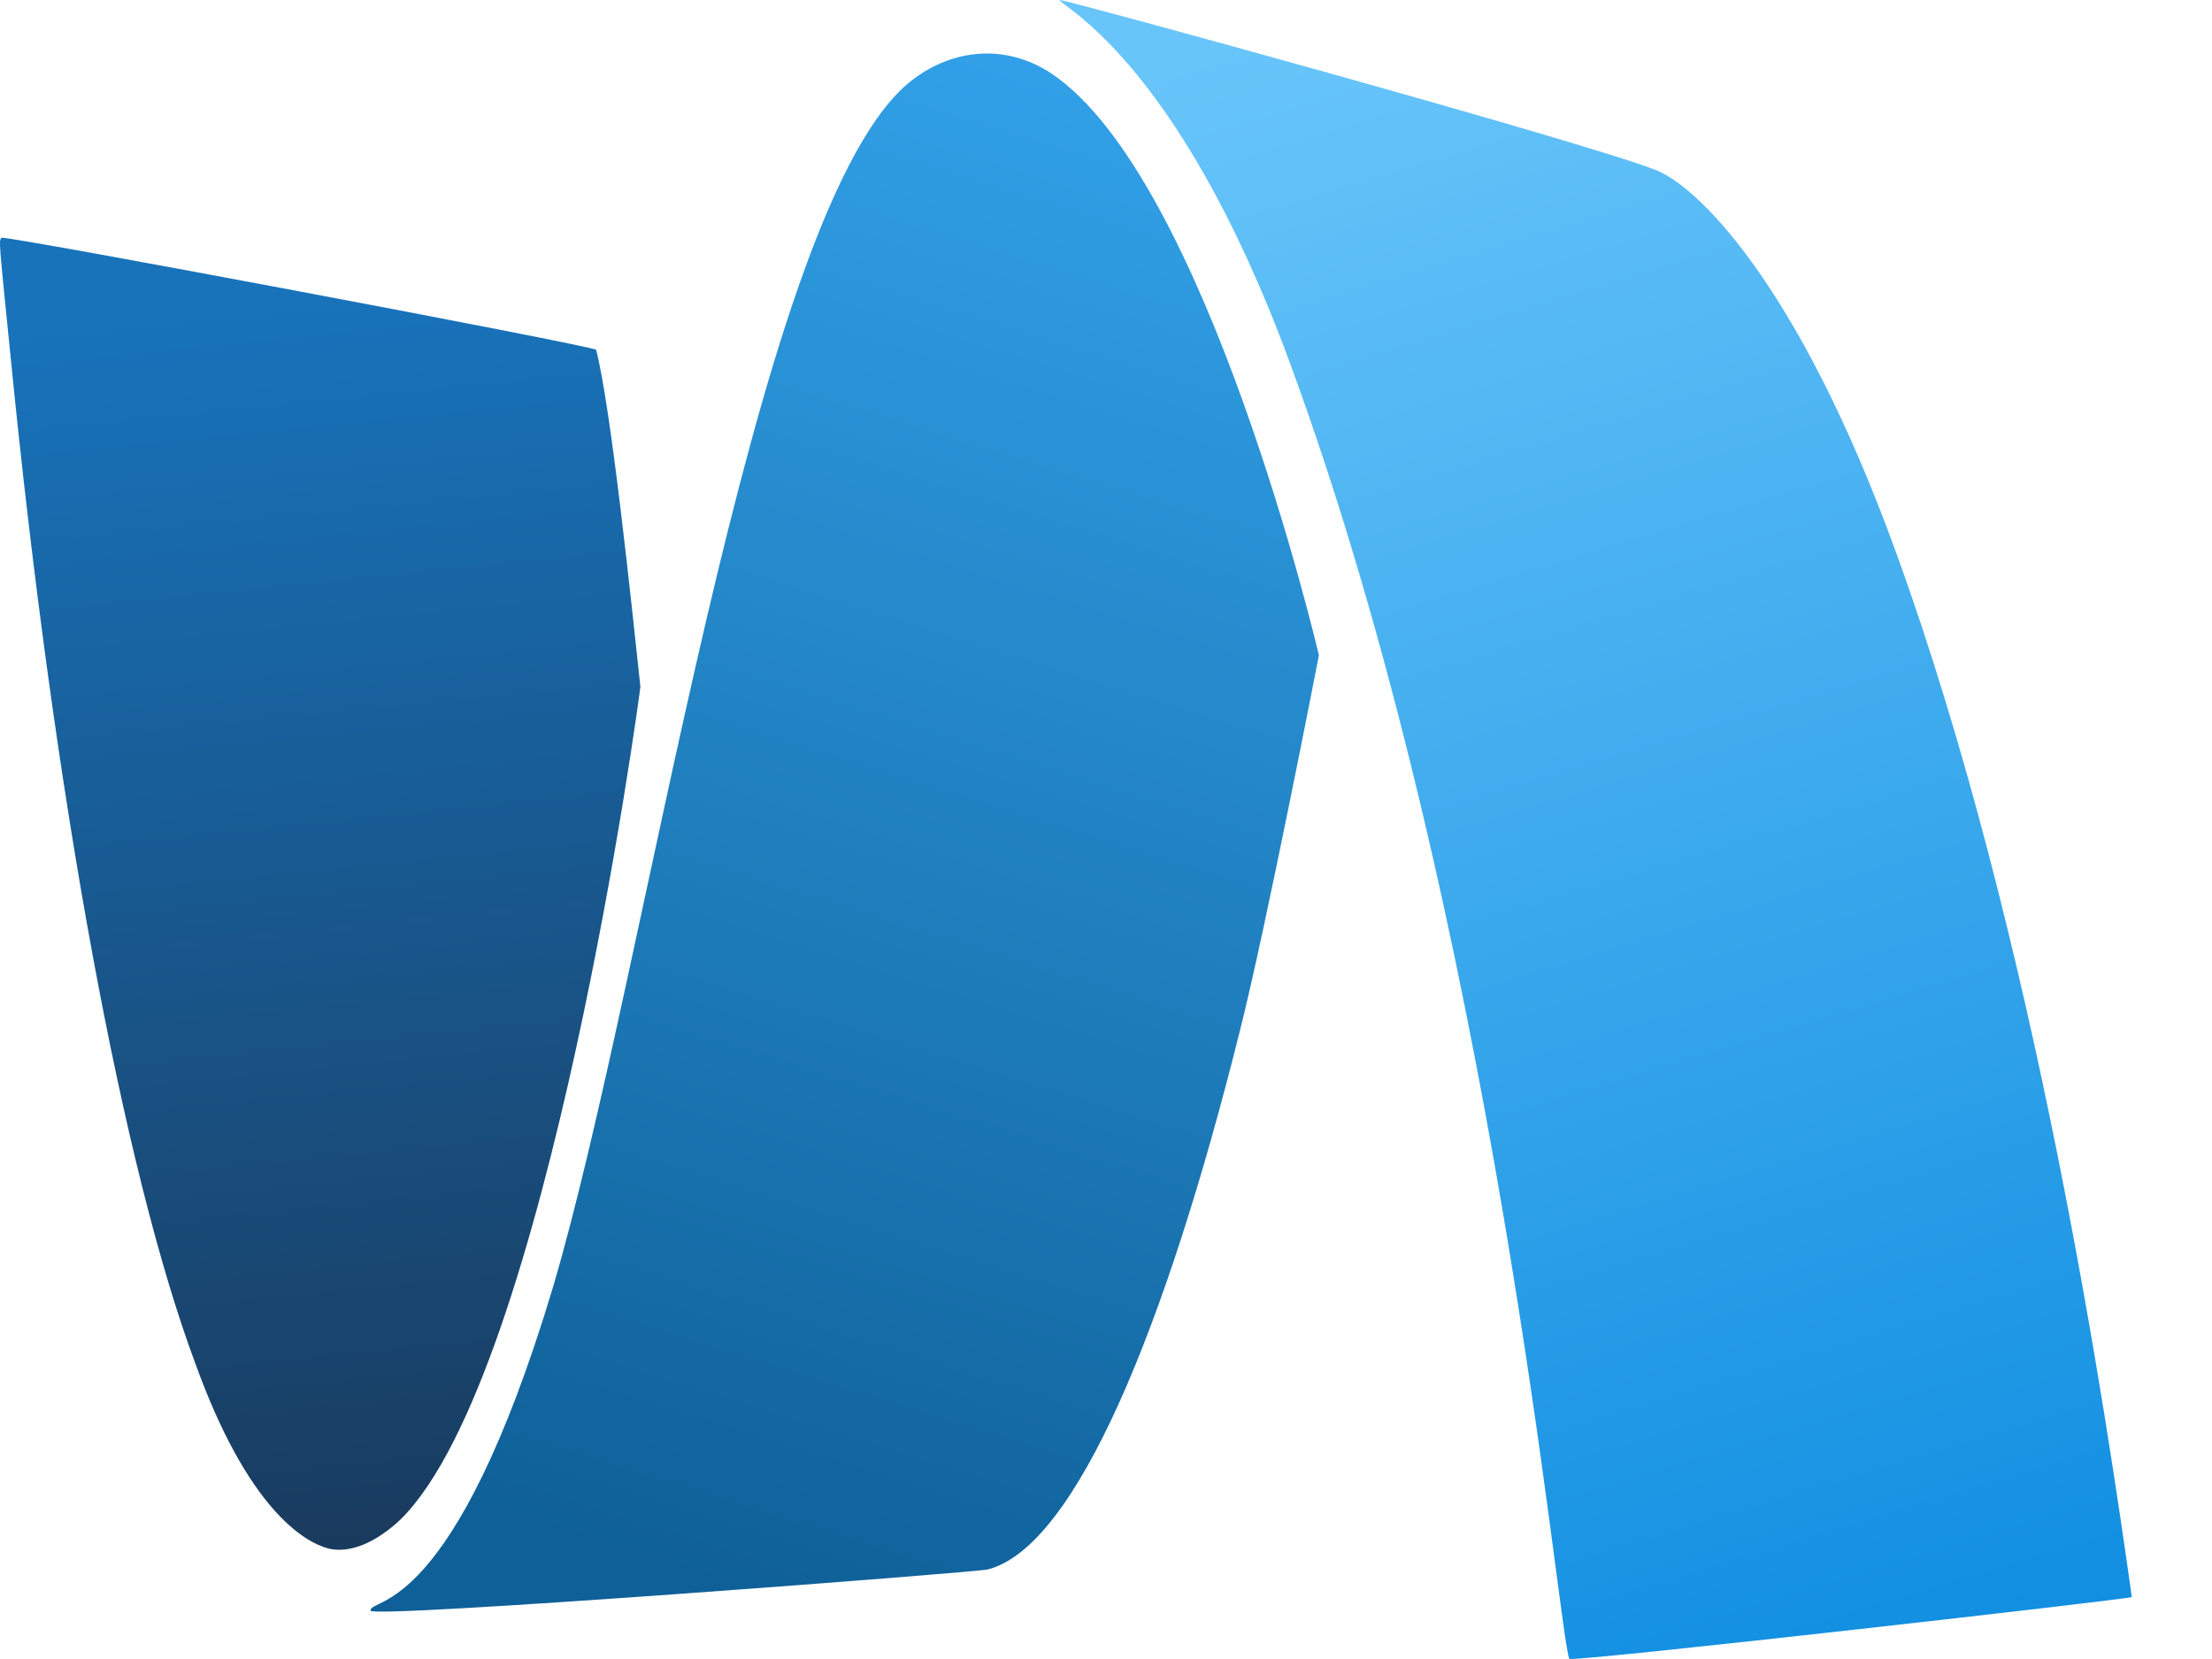
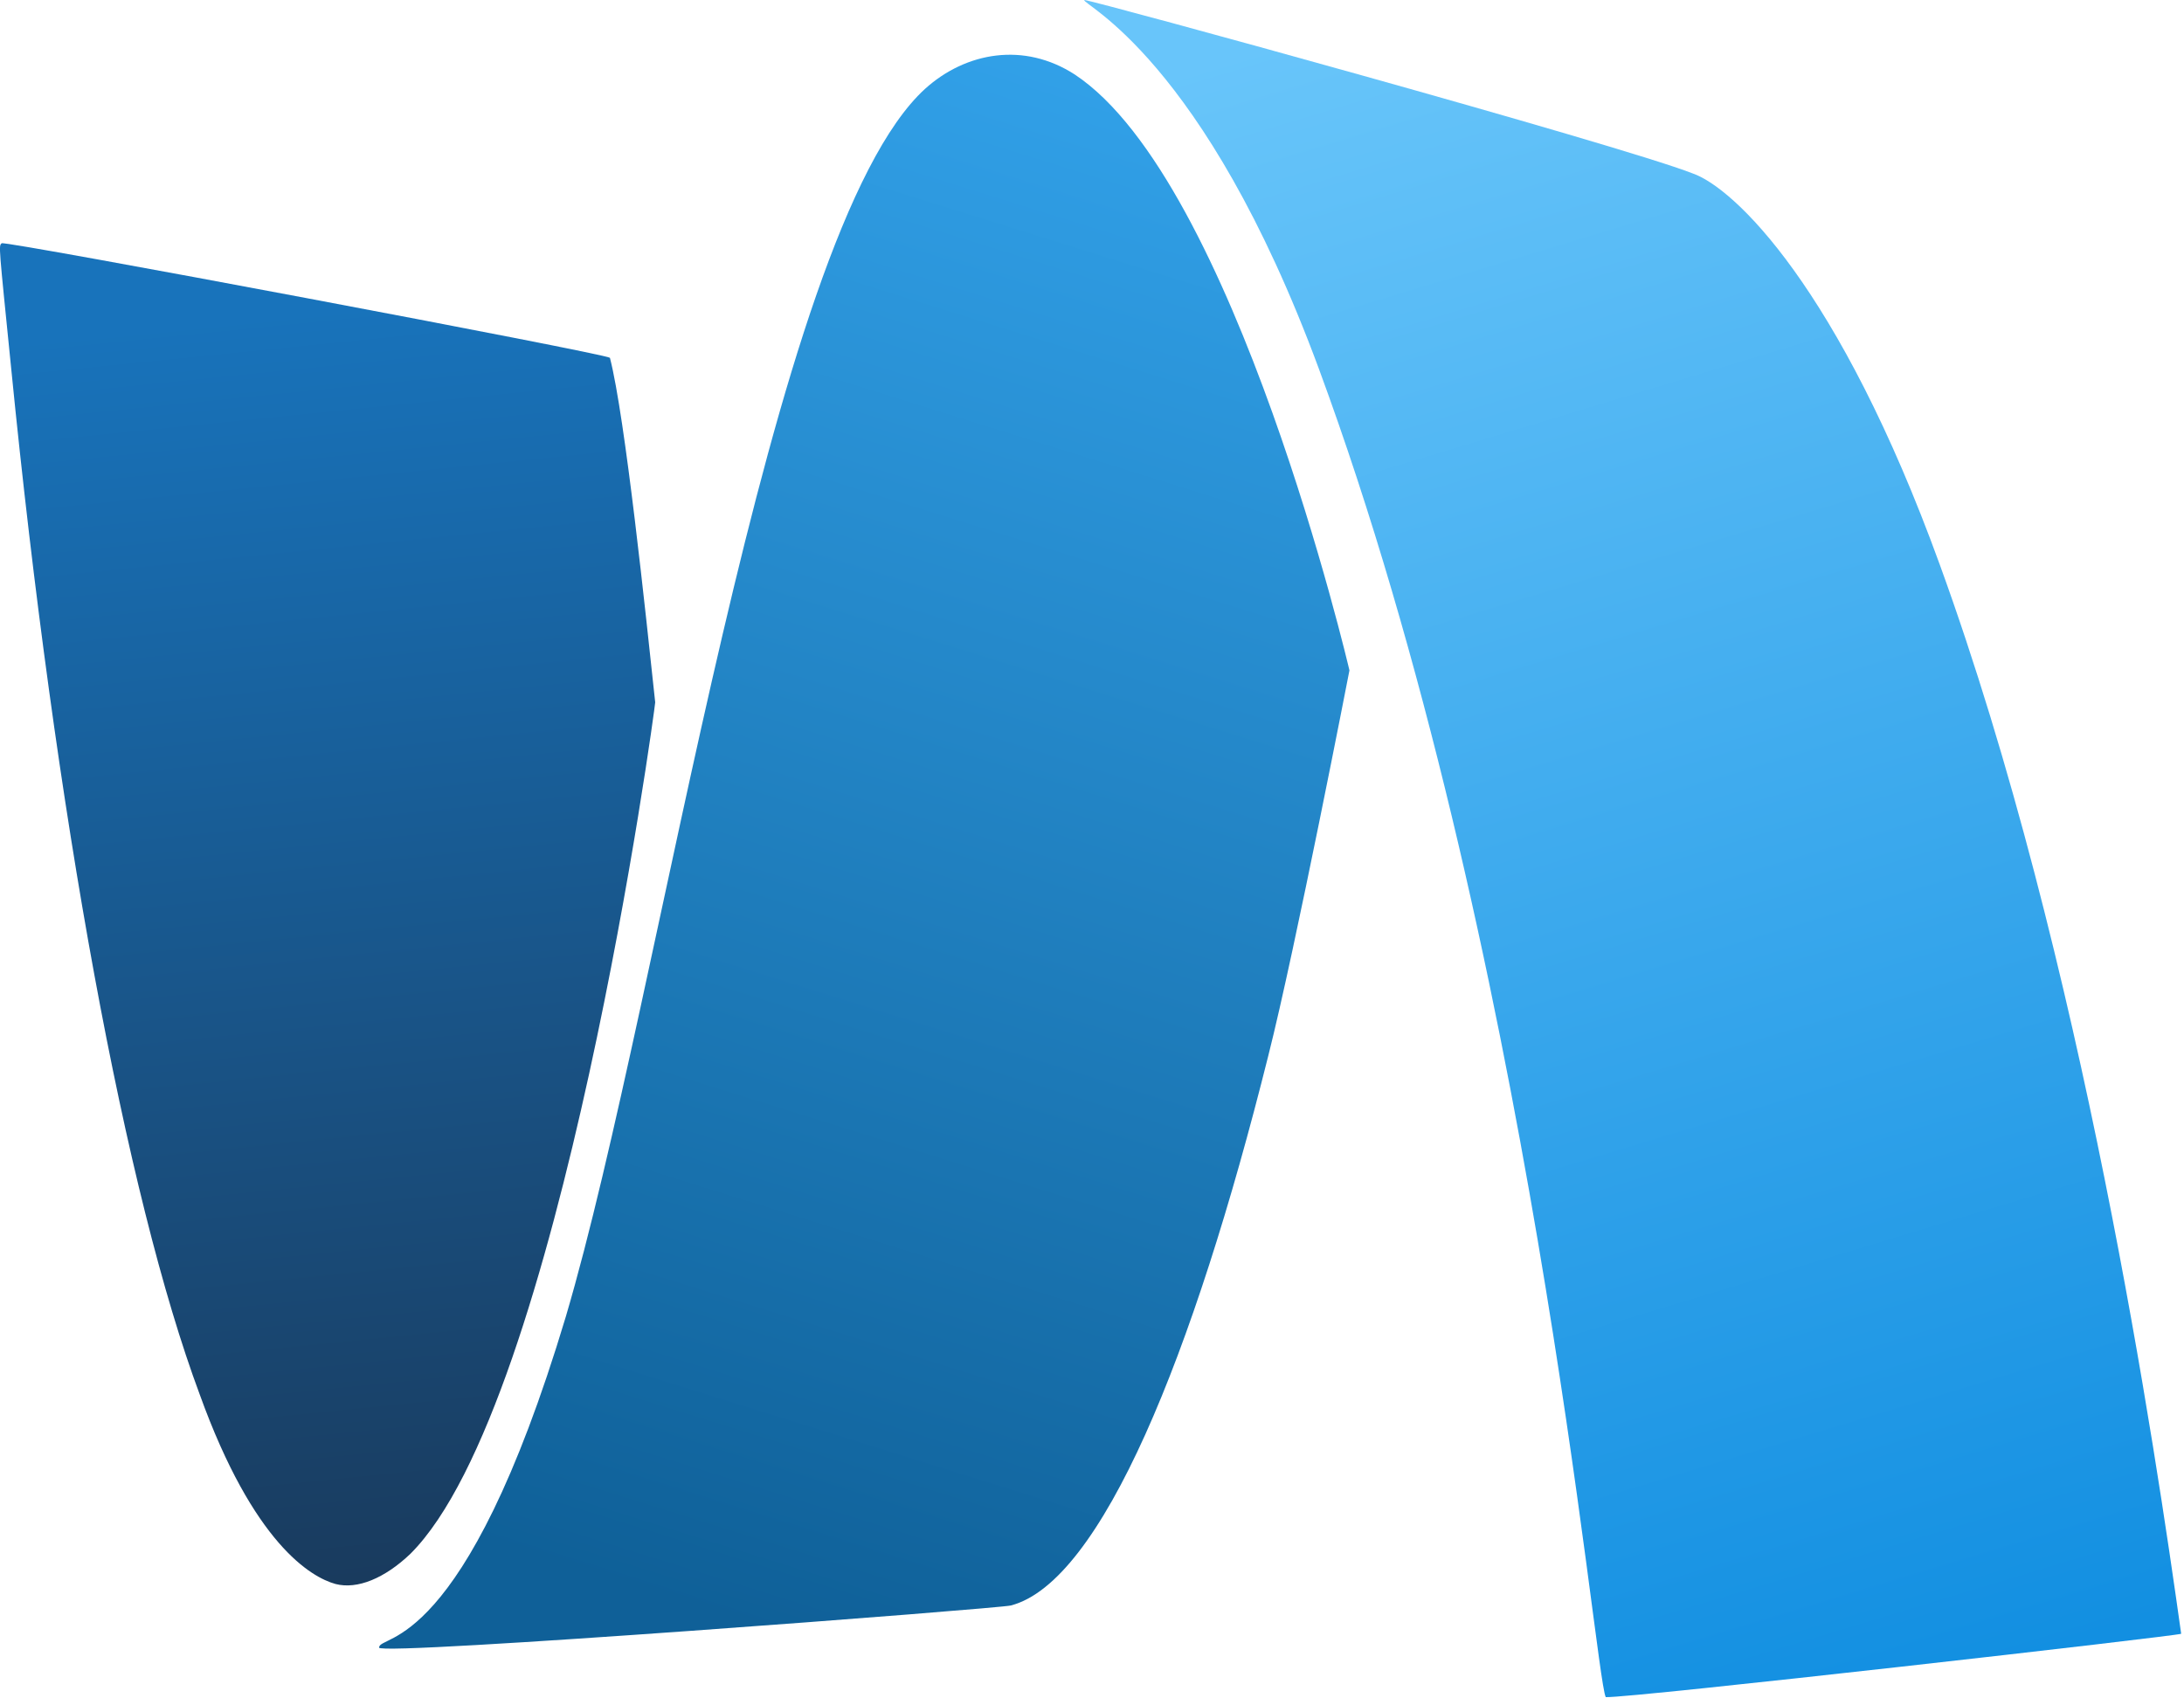
- <svg xmlns="http://www.w3.org/2000/svg" viewBox="0 0 800 600">
+ <svg xmlns="http://www.w3.org/2000/svg" viewBox="0 0 772 600">
  <linearGradient id="c" gradientUnits="userSpaceOnUse" x1="185" y1="6" x2="135" y2="501" gradientTransform="matrix(0.9 0 0 -0.9 -13 561)">
    <stop stop-color="#193B5E" />
    <stop stop-color="#1873BB" offset="1" />
  </linearGradient>
  <linearGradient id="b" gradientUnits="userSpaceOnUse" x1="304" y1="-14" x2="494" y2="594" gradientTransform="matrix(0.9 0 0 -0.9 -13 561)">
    <stop stop-color="#0F6098" />
    <stop stop-color="#32A2EA" offset="1" />
  </linearGradient>
  <linearGradient id="a" gradientUnits="userSpaceOnUse" x1="772" y1="-40" x2="571" y2="624" gradientTransform="matrix(0.9 0 0 -0.9 -13 561)">
    <stop stop-color="#128FE1" />
    <stop stop-color="#68C5FA" offset="1" />
  </linearGradient>
  <path fill="url(#a)" d="M567.6,600c-4-8-26.3-266-101.4-469.6C425.4,20,382,1.4,383.3,0c2.7,0,188.6,51,215,61.3c14.5,5,51.7,40,87.4,138.4C736.3,339,762,513.4,771,577.6C770.3,578.3,576.3,600.4,567.6,600" />
  <path fill="url(#b)" d="M134,582.5c-0-5,30,3,66-117C234,350.4,271.5,82,327,31.4c14.4-13,35-16.7,53-5C436.6,64,477,237,477,237s-19,98-28.7,136.3c-26.5,106-59,186-91,194.3C354,568.6,134,585.5,134,582.5" />
  <path fill="url(#c)" d="M118.6,560c-8.7-2.4-29-14.3-48-67C44.4,422.7,19.6,288,4,130.7C-0.5,86-0.5,87,0.6,86c1-1,213.5,39,215,40.5c5.4,21,12.7,91,16,121.8c0,1.7-33.4,248-86.5,301C136,558,126.3,562,118.6,560L118.6,560" />
</svg>
